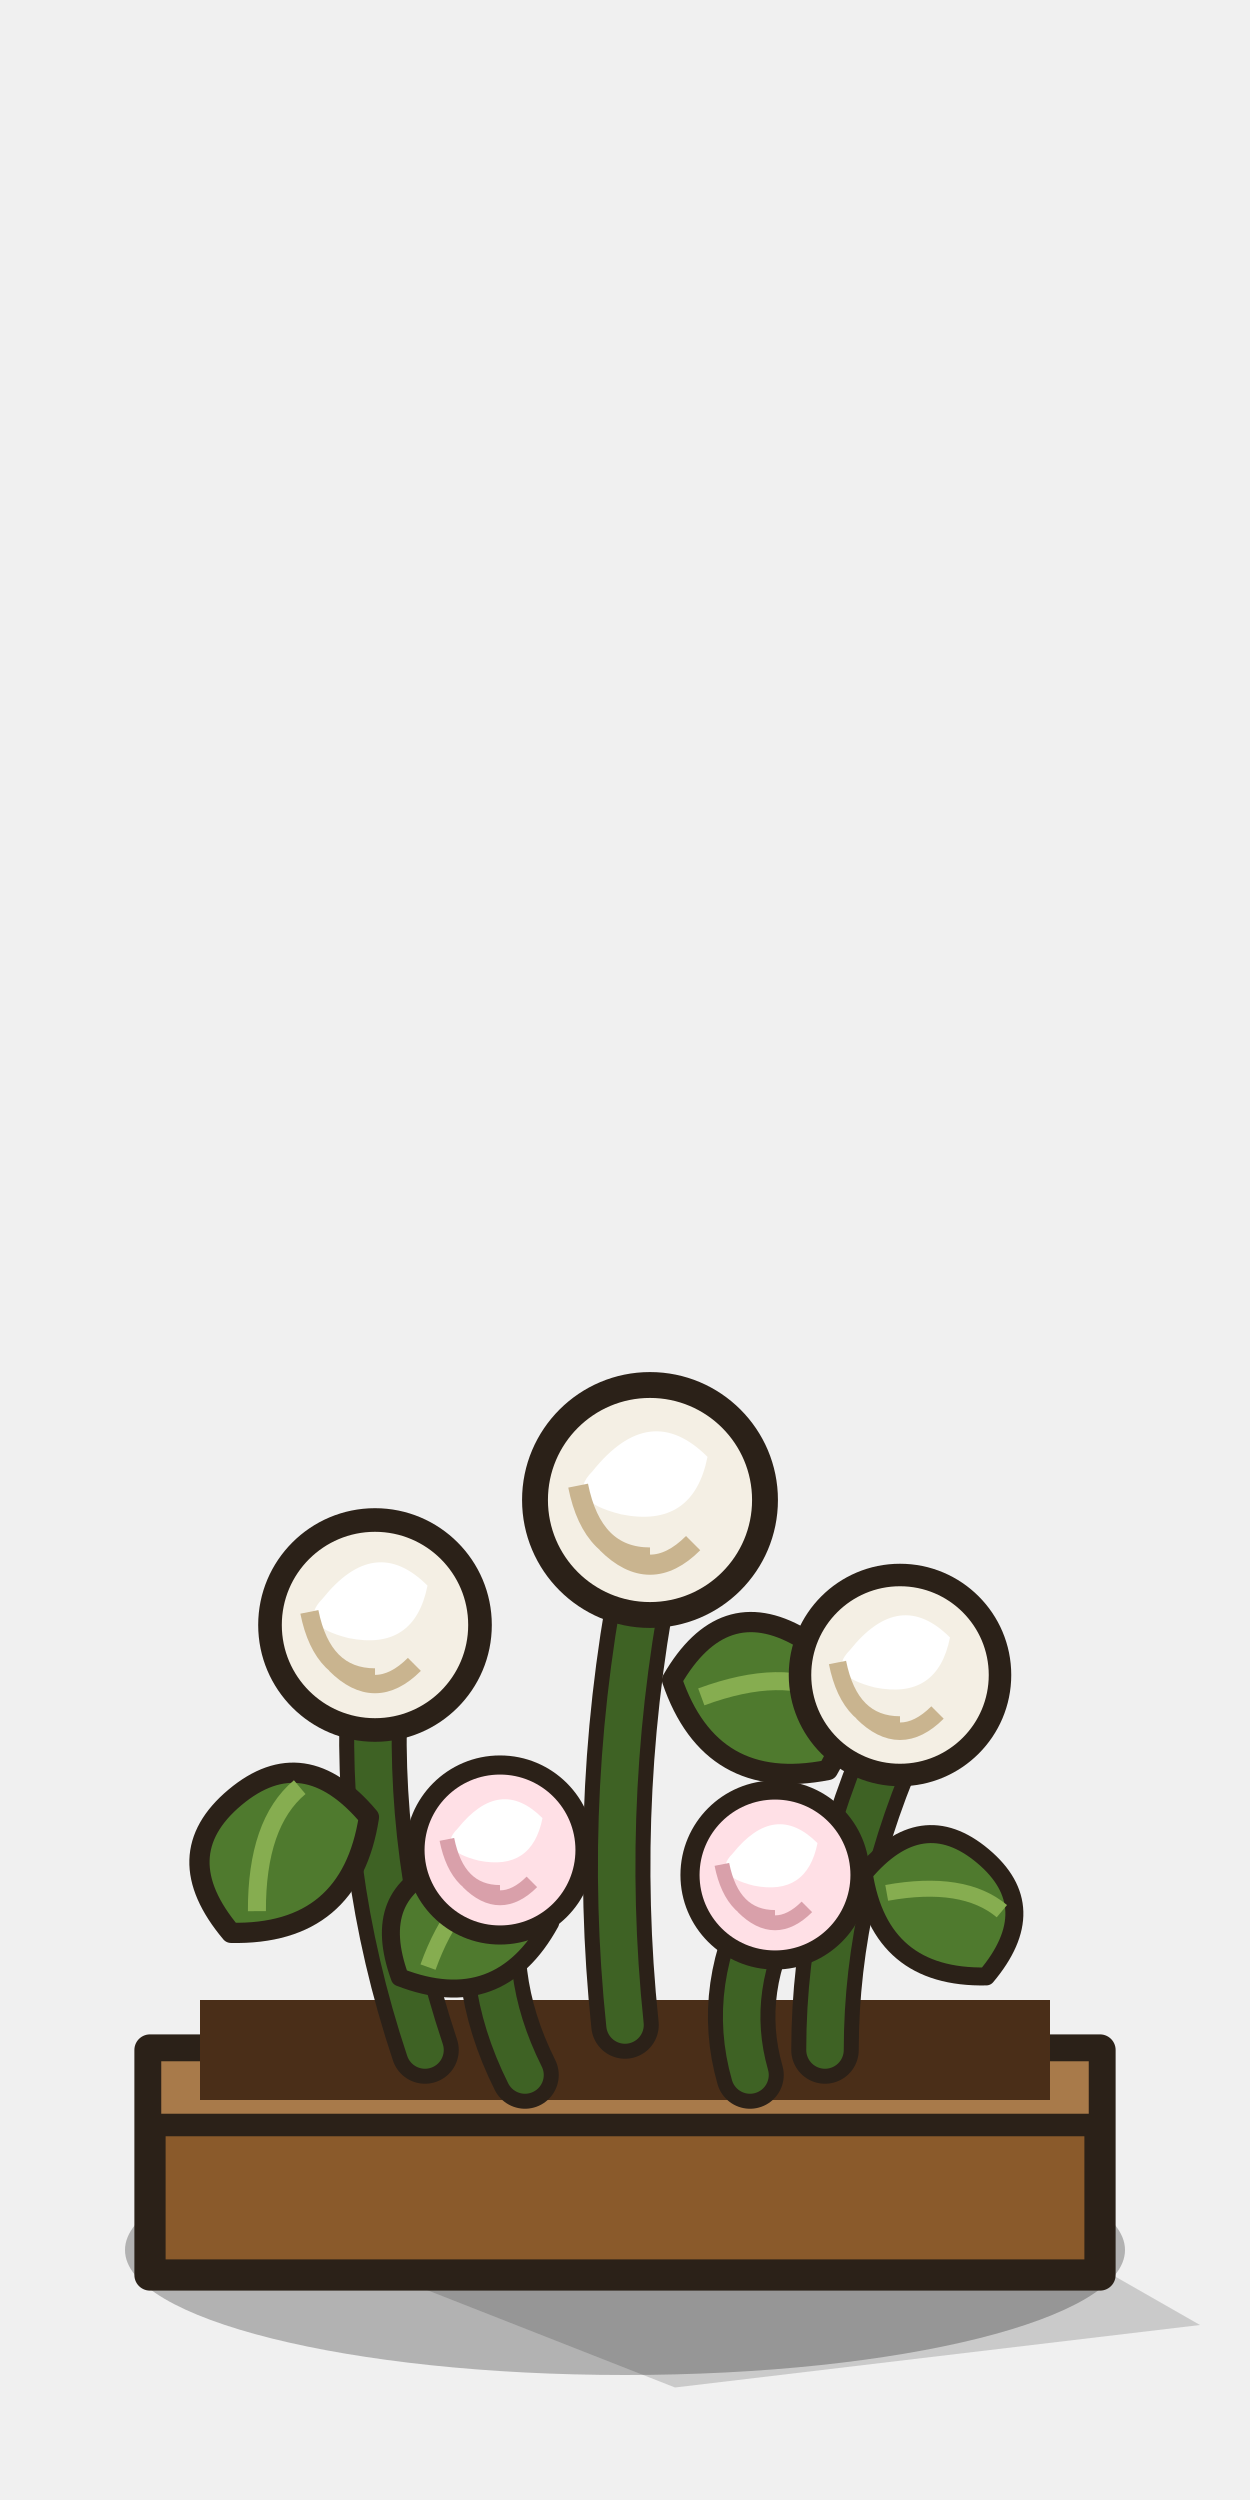
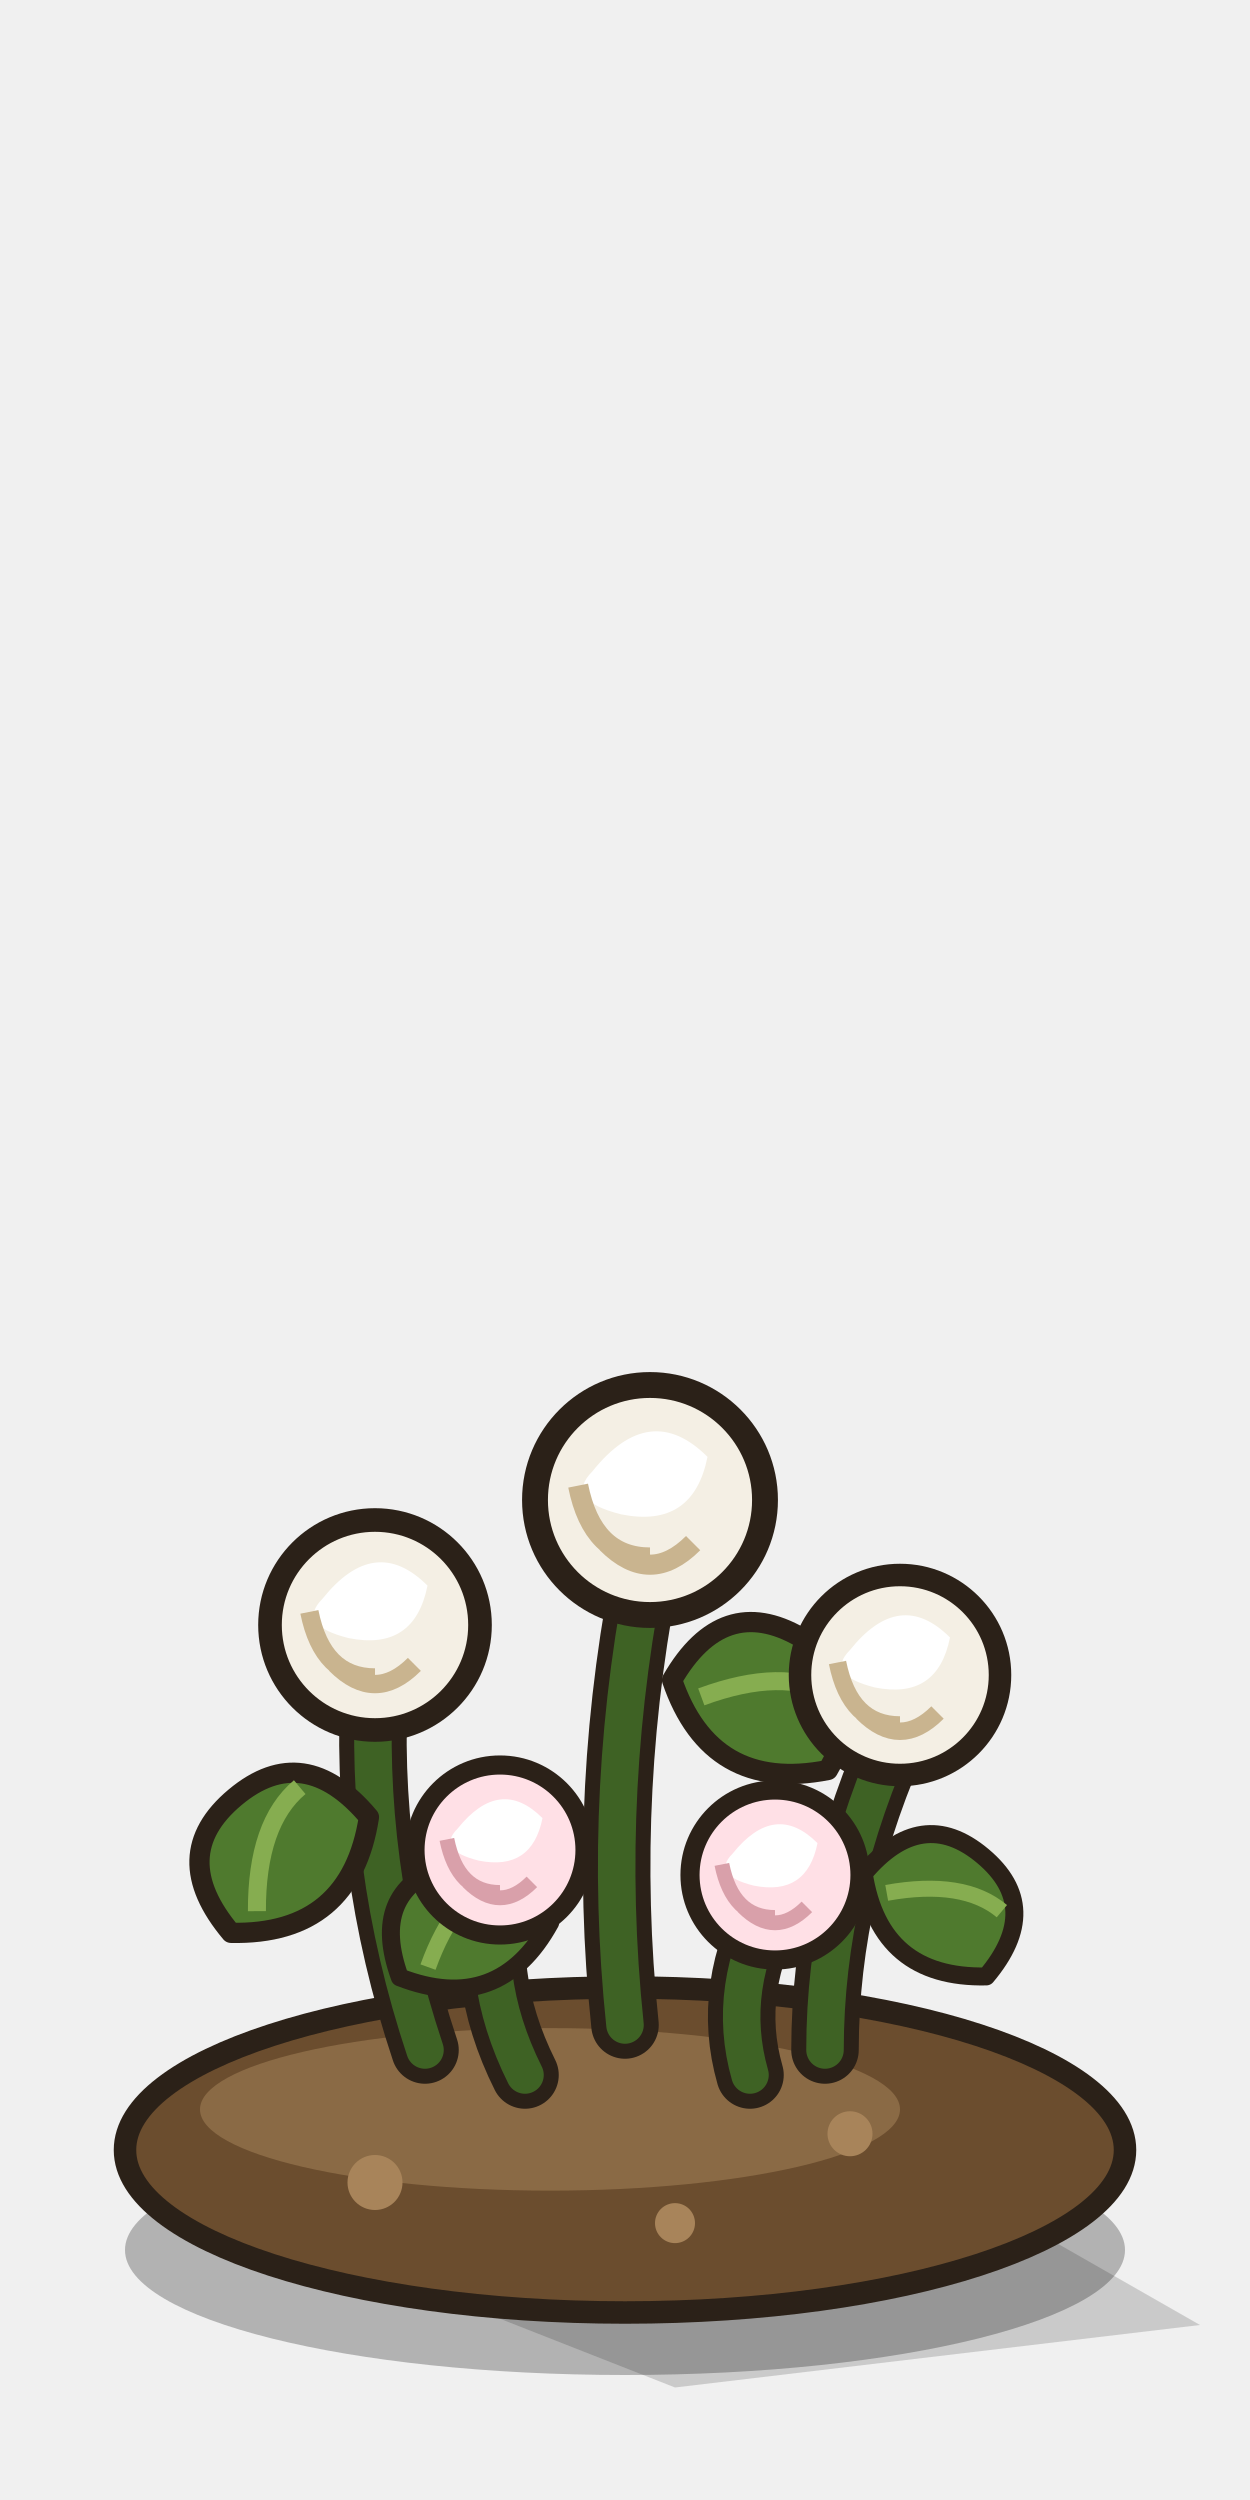
<svg xmlns="http://www.w3.org/2000/svg" width="100" height="200" viewBox="0 0 100 200">
  <path d="M26,180 L64.5,168 L96,186 L54,191 Z" fill="#000" opacity=".16" />
  <ellipse cx="50" cy="180" rx="40" ry="10" fill="#000" opacity=".26" />
-   <path d="M12,164 h76 v18 h-76z" fill="#8a5a2b" stroke="#2b2118" stroke-width="2.5" stroke-linejoin="round" stroke-linecap="round" />
-   <path d="M12,164 h76 v6 h-76z" fill="#a87a4a" stroke="#2b2118" stroke-width="1.8" stroke-linejoin="round" stroke-linecap="round" />
-   <path d="M16,160 h68 v8 h-68z" fill="#4a2e18" />
+   <ellipse cx="50" cy="172" rx="40" ry="13" fill="#6b4d2e" stroke="#2b2118" stroke-width="1.8" stroke-linejoin="round" />
+   <ellipse cx="44" cy="168.75" rx="28" ry="6.5" fill="#8a6a45" />
+   <g fill="#a8845a">
+     <circle cx="30" cy="174.6" r="2.2" />
+     <circle cx="68" cy="170.7" r="1.8" />
+     <circle cx="54" cy="177.85" r="1.6" />
+   </g>
  <path d="M34,164 Q29.0,149.0 30,134" fill="none" stroke="#2b2118" stroke-width="5.4" stroke-linecap="round" />
  <path d="M34,164 Q29.0,149.0 30,134" fill="none" stroke="#3e6224" stroke-width="3" stroke-linecap="round" />
  <path d="M50,162 Q48.0,143.0 52,124" fill="none" stroke="#2b2118" stroke-width="5.4" stroke-linecap="round" />
  <path d="M50,162 Q48.0,143.0 52,124" fill="none" stroke="#3e6224" stroke-width="3" stroke-linecap="round" />
  <path d="M66,164 Q66.0,151.0 72,138" fill="none" stroke="#2b2118" stroke-width="5.4" stroke-linecap="round" />
  <path d="M66,164 Q66.0,151.0 72,138" fill="none" stroke="#3e6224" stroke-width="3" stroke-linecap="round" />
  <path d="M42,166 Q38.0,158.0 40,150" fill="none" stroke="#2b2118" stroke-width="5.4" stroke-linecap="round" />
  <path d="M42,166 Q38.0,158.0 40,150" fill="none" stroke="#3e6224" stroke-width="3" stroke-linecap="round" />
  <path d="M60,166 Q58.0,159.0 62,152" fill="none" stroke="#2b2118" stroke-width="5.4" stroke-linecap="round" />
  <path d="M60,166 Q58.0,159.0 62,152" fill="none" stroke="#3e6224" stroke-width="3" stroke-linecap="round" />
  <g transform="translate(24,150) rotate(-40) scale(0.9)">
    <path d="M-8,0 q0,-9 8,-9 q8,0 8,9 q-8,7 -16,0z" fill="#4f7a2e" stroke="#2b2118" stroke-width="1.8" stroke-linejoin="round" stroke-linecap="round" />
    <path d="M-5,0 q5,-6 10,-6" fill="none" stroke="#86ad50" stroke-width="1.6" />
  </g>
  <g transform="translate(60,138) rotate(30) scale(0.9)">
    <path d="M-8,0 q0,-9 8,-9 q8,0 8,9 q-8,7 -16,0z" fill="#4f7a2e" stroke="#2b2118" stroke-width="1.8" stroke-linejoin="round" stroke-linecap="round" />
    <path d="M-5,0 q5,-6 10,-6" fill="none" stroke="#86ad50" stroke-width="1.6" />
  </g>
  <g transform="translate(38,156) rotate(-20) scale(0.8)">
    <path d="M-8,0 q0,-9 8,-9 q8,0 8,9 q-8,7 -16,0z" fill="#4f7a2e" stroke="#2b2118" stroke-width="1.8" stroke-linejoin="round" stroke-linecap="round" />
    <path d="M-5,0 q5,-6 10,-6" fill="none" stroke="#86ad50" stroke-width="1.6" />
  </g>
  <g transform="translate(74,154) rotate(40) scale(0.8)">
    <path d="M-8,0 q0,-9 8,-9 q8,0 8,9 q-8,7 -16,0z" fill="#4f7a2e" stroke="#2b2118" stroke-width="1.8" stroke-linejoin="round" stroke-linecap="round" />
    <path d="M-5,0 q5,-6 10,-6" fill="none" stroke="#86ad50" stroke-width="1.6" />
  </g>
  <g transform="translate(30,130) scale(1.05)">
    <circle r="8" fill="#f4efe4" stroke="#2b2118" stroke-width="1.8" stroke-linejoin="round" stroke-linecap="round" />
    <path d="M-4,-2 q4,-5 8,-1 q-1,5 -6,4 q-4,-1 -2,-3z" fill="#fff" />
    <path d="M-3,3 q3,3 6,0 M-5,-1 q1,5 5,5" fill="none" stroke="#c9b48f" stroke-width="1.4" />
  </g>
  <g transform="translate(52,120) scale(1.15)">
    <circle r="8" fill="#f4efe4" stroke="#2b2118" stroke-width="1.8" stroke-linejoin="round" stroke-linecap="round" />
    <path d="M-4,-2 q4,-5 8,-1 q-1,5 -6,4 q-4,-1 -2,-3z" fill="#fff" />
    <path d="M-3,3 q3,3 6,0 M-5,-1 q1,5 5,5" fill="none" stroke="#c9b48f" stroke-width="1.4" />
  </g>
  <g transform="translate(72,134) scale(1.0)">
    <circle r="8" fill="#f4efe4" stroke="#2b2118" stroke-width="1.8" stroke-linejoin="round" stroke-linecap="round" />
    <path d="M-4,-2 q4,-5 8,-1 q-1,5 -6,4 q-4,-1 -2,-3z" fill="#fff" />
    <path d="M-3,3 q3,3 6,0 M-5,-1 q1,5 5,5" fill="none" stroke="#c9b48f" stroke-width="1.4" />
  </g>
  <g transform="translate(40,148) scale(0.85)">
    <circle r="8" fill="#ffe0e6" stroke="#2b2118" stroke-width="1.8" stroke-linejoin="round" stroke-linecap="round" />
    <path d="M-4,-2 q4,-5 8,-1 q-1,5 -6,4 q-4,-1 -2,-3z" fill="#fff" />
    <path d="M-3,3 q3,3 6,0 M-5,-1 q1,5 5,5" fill="none" stroke="#d9a0aa" stroke-width="1.4" />
  </g>
  <g transform="translate(62,150) scale(0.85)">
    <circle r="8" fill="#ffe0e6" stroke="#2b2118" stroke-width="1.8" stroke-linejoin="round" stroke-linecap="round" />
    <path d="M-4,-2 q4,-5 8,-1 q-1,5 -6,4 q-4,-1 -2,-3z" fill="#fff" />
    <path d="M-3,3 q3,3 6,0 M-5,-1 q1,5 5,5" fill="none" stroke="#d9a0aa" stroke-width="1.4" />
  </g>
</svg>
